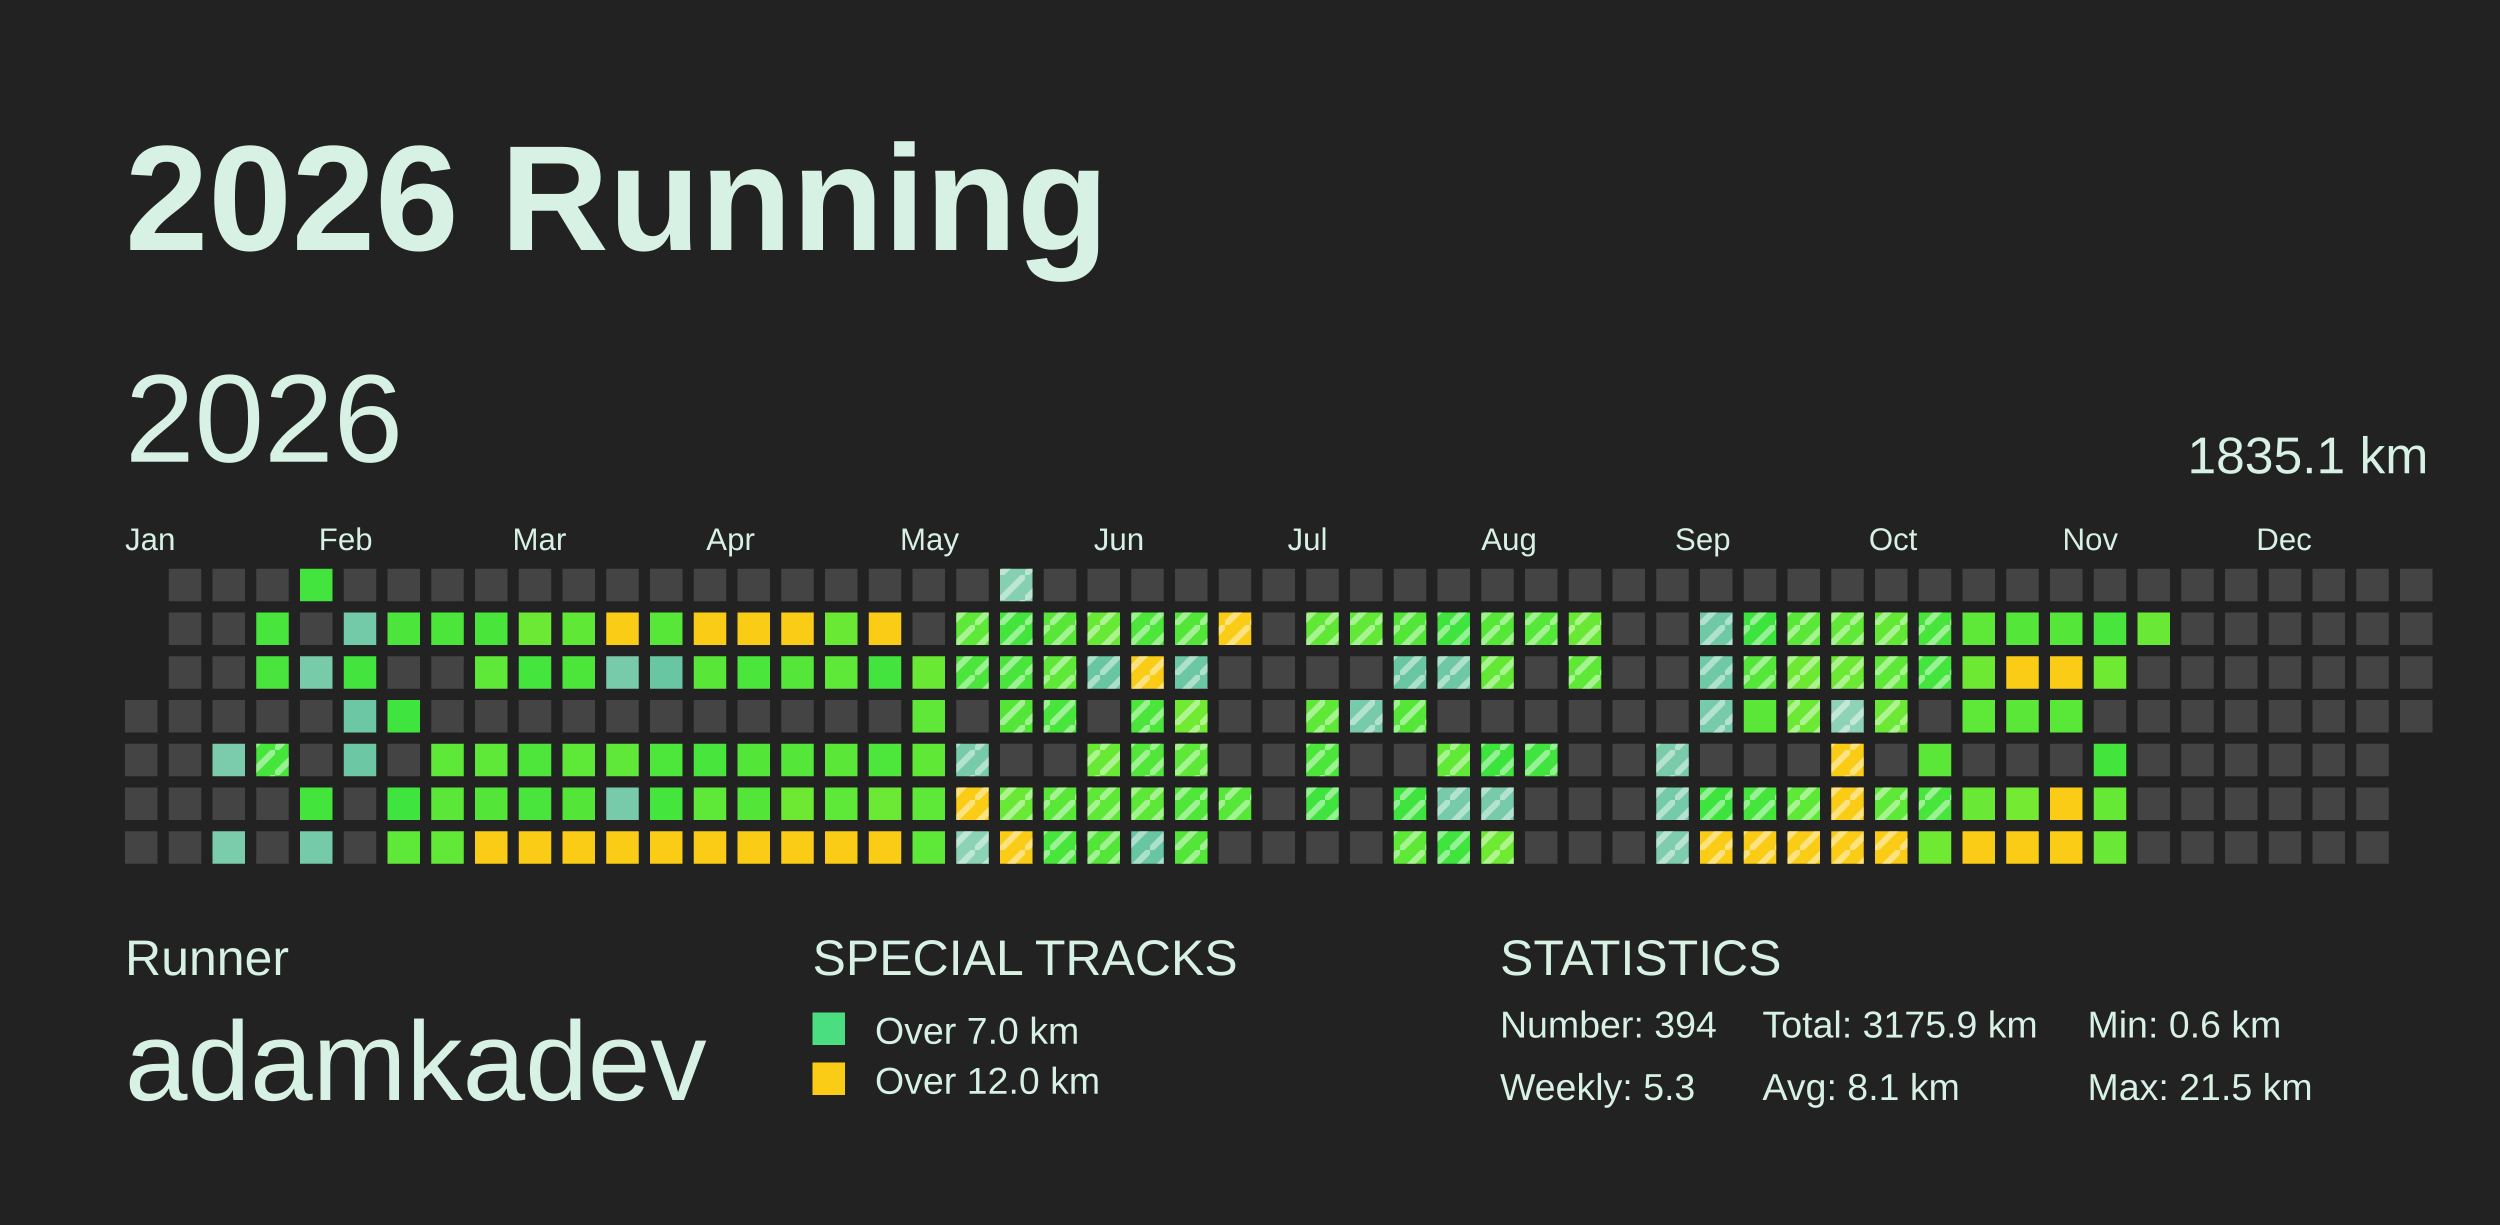
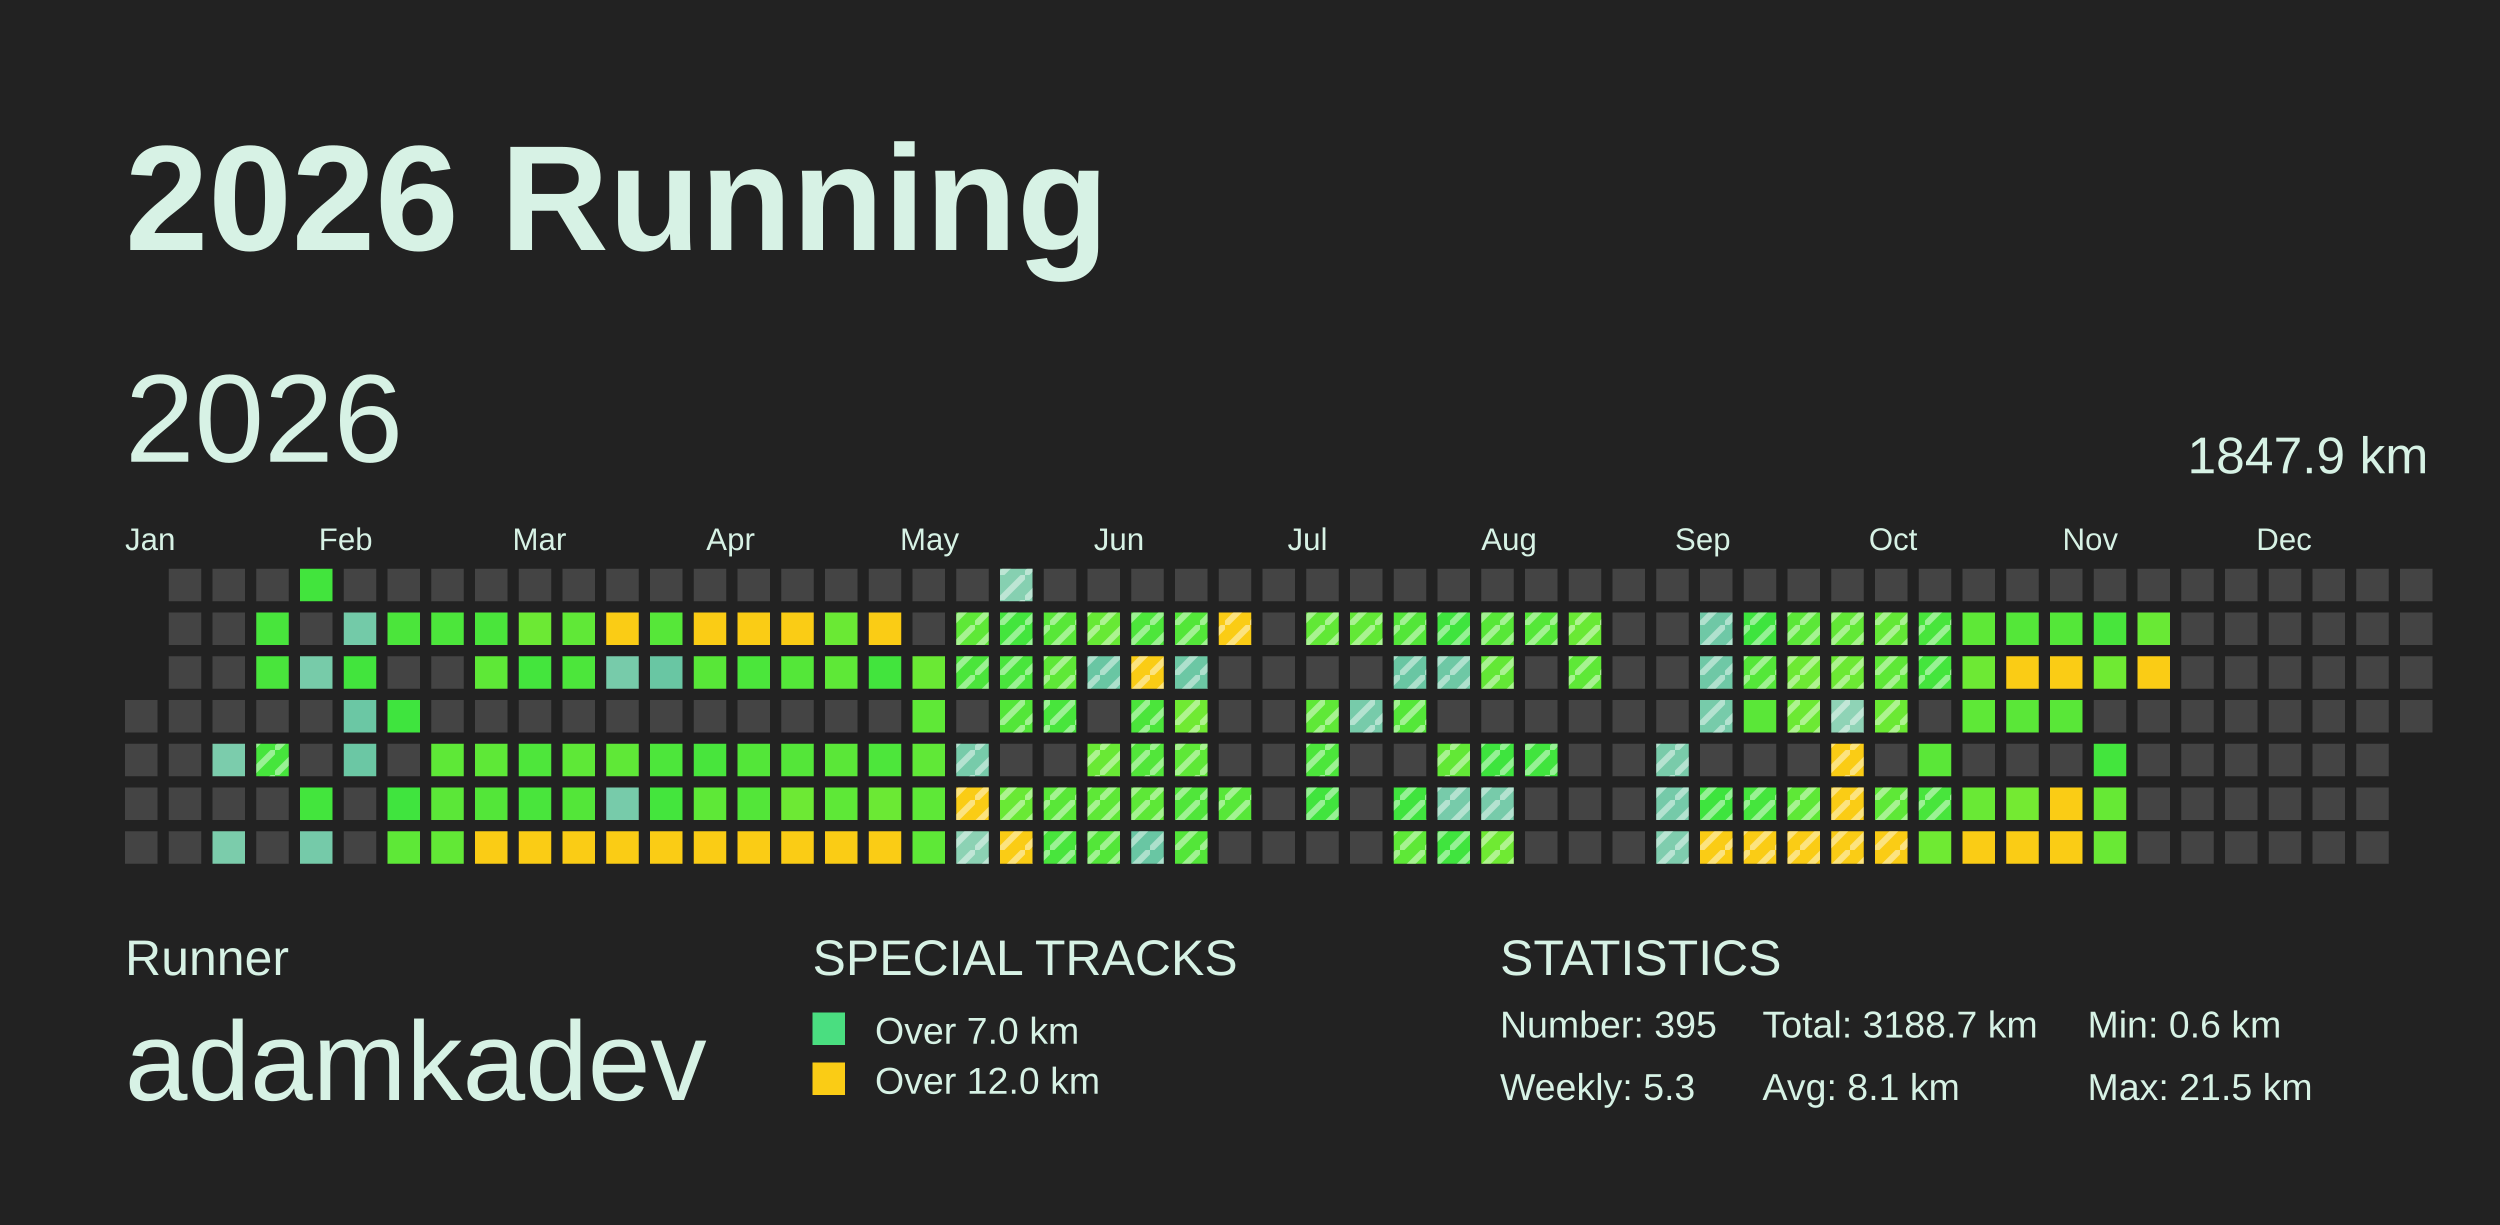
<svg xmlns="http://www.w3.org/2000/svg" baseProfile="full" height="98mm" version="1.1" viewBox="0,0,200,98" width="200mm">
  <defs>
    <pattern height="2" id="indoor-stripe" patternUnits="userSpaceOnUse" width="2">
      <line stroke="white" stroke-opacity="0.45" stroke-width="0.5" x1="0" x2="2" y1="2" y2="0" />
    </pattern>
  </defs>
  <rect fill="#222222" height="98" width="200" x="0" y="0" />
  <text fill="#D7F2E5" style="font-size:12px; font-family:Arial; font-weight:bold;" x="10" y="20">2026 Running</text>
  <text fill="#D7F2E5" style="font-size:4px; font-family:Arial" x="10" y="78">Runner</text>
  <text fill="#D7F2E5" style="font-size:9px; font-family:Arial" x="10" y="88">adamkadev</text>
  <text fill="#D7F2E5" style="font-size:4px; font-family:Arial" x="65" y="78">SPECIAL TRACKS</text>
  <rect fill="#4ADE80" height="2.6" width="2.6" x="65" y="81" />
  <text fill="#D7F2E5" style="font-size:3px; font-family:Arial" x="70" y="83.5">Over 7.0 km</text>
  <rect fill="#FACC15" height="2.6" width="2.6" x="65" y="85" />
  <text fill="#D7F2E5" style="font-size:3px; font-family:Arial" x="70" y="87.5">Over 12.0 km</text>
  <text fill="#D7F2E5" style="font-size:4px; font-family:Arial" x="120" y="78">STATISTICS</text>
-   <text fill="#D7F2E5" style="font-size:3px; font-family:Arial" x="120" y="83">Number: 394</text>
+   <text fill="#D7F2E5" style="font-size:3px; font-family:Arial" x="120" y="83">Number: 395</text>
  <text fill="#D7F2E5" style="font-size:3px; font-family:Arial" x="120" y="88">Weekly: 5.3</text>
-   <text fill="#D7F2E5" style="font-size:3px; font-family:Arial" x="141" y="83">Total: 3175.9 km</text>
+   <text fill="#D7F2E5" style="font-size:3px; font-family:Arial" x="141" y="83">Total: 3188.7 km</text>
  <text fill="#D7F2E5" style="font-size:3px; font-family:Arial" x="141" y="88">Avg: 8.1 km</text>
  <text fill="#D7F2E5" style="font-size:3px; font-family:Arial" x="167" y="83">Min: 0.6 km</text>
  <text fill="#D7F2E5" style="font-size:3px; font-family:Arial" x="167" y="88">Max: 21.5 km</text>
  <text dominant-baseline="hanging" fill="#D7F2E5" style="font-size:10.0px; font-family:Arial;" x="10" y="30">2026</text>
-   <text dominant-baseline="hanging" fill="#D7F2E5" style="font-size:4.125px; font-family:Arial;" x="175" y="35">1835.1 km</text>
+   <text dominant-baseline="hanging" fill="#D7F2E5" style="font-size:4.125px; font-family:Arial;" x="175" y="35">1847.9 km</text>
  <text fill="#D7F2E5" style="font-size:2.5px; font-family:Arial" x="10.0" y="44">Jan</text>
  <text fill="#D7F2E5" style="font-size:2.5px; font-family:Arial" x="25.5" y="44">Feb</text>
  <text fill="#D7F2E5" style="font-size:2.5px; font-family:Arial" x="41.0" y="44">Mar</text>
  <text fill="#D7F2E5" style="font-size:2.5px; font-family:Arial" x="56.5" y="44">Apr</text>
  <text fill="#D7F2E5" style="font-size:2.5px; font-family:Arial" x="72.0" y="44">May</text>
  <text fill="#D7F2E5" style="font-size:2.5px; font-family:Arial" x="87.5" y="44">Jun</text>
  <text fill="#D7F2E5" style="font-size:2.5px; font-family:Arial" x="103.0" y="44">Jul</text>
  <text fill="#D7F2E5" style="font-size:2.5px; font-family:Arial" x="118.5" y="44">Aug</text>
  <text fill="#D7F2E5" style="font-size:2.5px; font-family:Arial" x="134.0" y="44">Sep</text>
  <text fill="#D7F2E5" style="font-size:2.5px; font-family:Arial" x="149.5" y="44">Oct</text>
  <text fill="#D7F2E5" style="font-size:2.5px; font-family:Arial" x="165.0" y="44">Nov</text>
  <text fill="#D7F2E5" style="font-size:2.5px; font-family:Arial" x="180.5" y="44">Dec</text>
  <rect fill="#444444" height="2.6" width="2.6" x="10.0" y="56.0" />
  <rect fill="#444444" height="2.6" width="2.6" x="10.0" y="59.5" />
  <rect fill="#444444" height="2.6" width="2.6" x="10.0" y="63.0" />
  <rect fill="#444444" height="2.6" width="2.6" x="10.0" y="66.5" />
  <rect fill="#444444" height="2.6" width="2.6" x="13.5" y="45.5" />
  <rect fill="#444444" height="2.6" width="2.6" x="13.5" y="49.0" />
  <rect fill="#444444" height="2.6" width="2.6" x="13.5" y="52.5" />
  <rect fill="#444444" height="2.6" width="2.6" x="13.5" y="56.0" />
  <rect fill="#444444" height="2.6" width="2.6" x="13.5" y="59.5" />
  <rect fill="#444444" height="2.6" width="2.6" x="13.5" y="63.0" />
  <rect fill="#444444" height="2.6" width="2.6" x="13.5" y="66.5" />
  <rect fill="#444444" height="2.6" width="2.6" x="17.0" y="45.5" />
  <rect fill="#444444" height="2.6" width="2.6" x="17.0" y="49.0" />
  <rect fill="#444444" height="2.6" width="2.6" x="17.0" y="52.5" />
  <rect fill="#444444" height="2.6" width="2.6" x="17.0" y="56.0" />
  <rect fill="#7bccac" height="2.6" width="2.6" x="17.0" y="59.5" />
  <rect fill="#444444" height="2.6" width="2.6" x="17.0" y="63.0" />
  <rect fill="#7bccab" height="2.6" width="2.6" x="17.0" y="66.5" />
  <rect fill="#444444" height="2.6" width="2.6" x="20.5" y="45.5" />
  <rect fill="#48e53c" height="2.6" width="2.6" x="20.5" y="49.0" />
  <rect fill="#49e53c" height="2.6" width="2.6" x="20.5" y="52.5" />
  <rect fill="#444444" height="2.6" width="2.6" x="20.5" y="56.0" />
  <rect fill="#46e53c" height="2.6" width="2.6" x="20.5" y="59.5" />
  <rect fill="url(#indoor-stripe)" height="2.6" style="pointer-events: none;" width="2.6" x="20.5" y="59.5" />
  <rect fill="#444444" height="2.6" width="2.6" x="20.5" y="63.0" />
  <rect fill="#444444" height="2.6" width="2.6" x="20.5" y="66.5" />
  <rect fill="#42e43d" height="2.6" width="2.6" x="24.0" y="45.5" />
  <rect fill="#444444" height="2.6" width="2.6" x="24.0" y="49.0" />
  <rect fill="#77cba9" height="2.6" width="2.6" x="24.0" y="52.5" />
  <rect fill="#444444" height="2.6" width="2.6" x="24.0" y="56.0" />
  <rect fill="#444444" height="2.6" width="2.6" x="24.0" y="59.5" />
  <rect fill="#43e53d" height="2.6" width="2.6" x="24.0" y="63.0" />
  <rect fill="#75caa9" height="2.6" width="2.6" x="24.0" y="66.5" />
  <rect fill="#444444" height="2.6" width="2.6" x="27.5" y="45.5" />
  <rect fill="#73caa8" height="2.6" width="2.6" x="27.5" y="49.0" />
  <rect fill="#42e43d" height="2.6" width="2.6" x="27.5" y="52.5" />
  <rect fill="#6bc7a4" height="2.6" width="2.6" x="27.5" y="56.0" />
  <rect fill="#6bc7a4" height="2.6" width="2.6" x="27.5" y="59.5" />
  <rect fill="#444444" height="2.6" width="2.6" x="27.5" y="63.0" />
  <rect fill="#444444" height="2.6" width="2.6" x="27.5" y="66.5" />
  <rect fill="#444444" height="2.6" width="2.6" x="31.0" y="45.5" />
  <rect fill="#4be53b" height="2.6" width="2.6" x="31.0" y="49.0" />
  <rect fill="#444444" height="2.6" width="2.6" x="31.0" y="52.5" />
  <rect fill="#3fe43e" height="2.6" width="2.6" x="31.0" y="56.0" />
  <rect fill="#444444" height="2.6" width="2.6" x="31.0" y="59.5" />
  <rect fill="#40e43e" height="2.6" width="2.6" x="31.0" y="63.0" />
  <rect fill="#5ee837" height="2.6" width="2.6" x="31.0" y="66.5" />
  <rect fill="#444444" height="2.6" width="2.6" x="34.5" y="45.5" />
  <rect fill="#4ce63b" height="2.6" width="2.6" x="34.5" y="49.0" />
  <rect fill="#444444" height="2.6" width="2.6" x="34.5" y="52.5" />
  <rect fill="#444444" height="2.6" width="2.6" x="34.5" y="56.0" />
  <rect fill="#5ee837" height="2.6" width="2.6" x="34.5" y="59.5" />
  <rect fill="#5be738" height="2.6" width="2.6" x="34.5" y="63.0" />
  <rect fill="#62e836" height="2.6" width="2.6" x="34.5" y="66.5" />
  <rect fill="#444444" height="2.6" width="2.6" x="38.0" y="45.5" />
  <rect fill="#4ae53b" height="2.6" width="2.6" x="38.0" y="49.0" />
  <rect fill="#5ee837" height="2.6" width="2.6" x="38.0" y="52.5" />
  <rect fill="#444444" height="2.6" width="2.6" x="38.0" y="56.0" />
  <rect fill="#5ee837" height="2.6" width="2.6" x="38.0" y="59.5" />
  <rect fill="#53e639" height="2.6" width="2.6" x="38.0" y="63.0" />
  <rect fill="#FACC15" height="2.6" width="2.6" x="38.0" y="66.5" />
  <rect fill="#444444" height="2.6" width="2.6" x="41.5" y="45.5" />
  <rect fill="#6ce934" height="2.6" width="2.6" x="41.5" y="49.0" />
  <rect fill="#44e53d" height="2.6" width="2.6" x="41.5" y="52.5" />
  <rect fill="#444444" height="2.6" width="2.6" x="41.5" y="56.0" />
  <rect fill="#4ee63b" height="2.6" width="2.6" x="41.5" y="59.5" />
  <rect fill="#49e53c" height="2.6" width="2.6" x="41.5" y="63.0" />
  <rect fill="#FACC15" height="2.6" width="2.6" x="41.5" y="66.5" />
  <rect fill="#444444" height="2.6" width="2.6" x="45.0" y="45.5" />
  <rect fill="#60e837" height="2.6" width="2.6" x="45.0" y="49.0" />
  <rect fill="#4ce63b" height="2.6" width="2.6" x="45.0" y="52.5" />
  <rect fill="#444444" height="2.6" width="2.6" x="45.0" y="56.0" />
  <rect fill="#5ee837" height="2.6" width="2.6" x="45.0" y="59.5" />
  <rect fill="#53e639" height="2.6" width="2.6" x="45.0" y="63.0" />
  <rect fill="#FACC15" height="2.6" width="2.6" x="45.0" y="66.5" />
  <rect fill="#444444" height="2.6" width="2.6" x="48.5" y="45.5" />
  <rect fill="#FACC15" height="2.6" width="2.6" x="48.5" y="49.0" />
  <rect fill="#77cbaa" height="2.6" width="2.6" x="48.5" y="52.5" />
  <rect fill="#444444" height="2.6" width="2.6" x="48.5" y="56.0" />
  <rect fill="#5fe837" height="2.6" width="2.6" x="48.5" y="59.5" />
  <rect fill="#77cbaa" height="2.6" width="2.6" x="48.5" y="63.0" />
  <rect fill="#FACC15" height="2.6" width="2.6" x="48.5" y="66.5" />
  <rect fill="#444444" height="2.6" width="2.6" x="52.0" y="45.5" />
  <rect fill="#56e739" height="2.6" width="2.6" x="52.0" y="49.0" />
  <rect fill="#69c6a3" height="2.6" width="2.6" x="52.0" y="52.5" />
  <rect fill="#444444" height="2.6" width="2.6" x="52.0" y="56.0" />
  <rect fill="#4de63b" height="2.6" width="2.6" x="52.0" y="59.5" />
  <rect fill="#44e53d" height="2.6" width="2.6" x="52.0" y="63.0" />
  <rect fill="#FACC15" height="2.6" width="2.6" x="52.0" y="66.5" />
  <rect fill="#444444" height="2.6" width="2.6" x="55.5" y="45.5" />
  <rect fill="#FACC15" height="2.6" width="2.6" x="55.5" y="49.0" />
  <rect fill="#58e738" height="2.6" width="2.6" x="55.5" y="52.5" />
  <rect fill="#444444" height="2.6" width="2.6" x="55.5" y="56.0" />
  <rect fill="#48e53c" height="2.6" width="2.6" x="55.5" y="59.5" />
  <rect fill="#5ee837" height="2.6" width="2.6" x="55.5" y="63.0" />
  <rect fill="#FACC15" height="2.6" width="2.6" x="55.5" y="66.5" />
  <rect fill="#444444" height="2.6" width="2.6" x="59.0" y="45.5" />
  <rect fill="#FACC15" height="2.6" width="2.6" x="59.0" y="49.0" />
  <rect fill="#4be63b" height="2.6" width="2.6" x="59.0" y="52.5" />
  <rect fill="#444444" height="2.6" width="2.6" x="59.0" y="56.0" />
  <rect fill="#53e639" height="2.6" width="2.6" x="59.0" y="59.5" />
  <rect fill="#53e639" height="2.6" width="2.6" x="59.0" y="63.0" />
  <rect fill="#FACC15" height="2.6" width="2.6" x="59.0" y="66.5" />
  <rect fill="#444444" height="2.6" width="2.6" x="62.5" y="45.5" />
  <rect fill="#FACC15" height="2.6" width="2.6" x="62.5" y="49.0" />
  <rect fill="#54e739" height="2.6" width="2.6" x="62.5" y="52.5" />
  <rect fill="#444444" height="2.6" width="2.6" x="62.5" y="56.0" />
  <rect fill="#54e639" height="2.6" width="2.6" x="62.5" y="59.5" />
  <rect fill="#6de934" height="2.6" width="2.6" x="62.5" y="63.0" />
  <rect fill="#FACC15" height="2.6" width="2.6" x="62.5" y="66.5" />
  <rect fill="#444444" height="2.6" width="2.6" x="66.0" y="45.5" />
  <rect fill="#6ae934" height="2.6" width="2.6" x="66.0" y="49.0" />
  <rect fill="#5ee837" height="2.6" width="2.6" x="66.0" y="52.5" />
  <rect fill="#444444" height="2.6" width="2.6" x="66.0" y="56.0" />
  <rect fill="#5ae738" height="2.6" width="2.6" x="66.0" y="59.5" />
  <rect fill="#5ee837" height="2.6" width="2.6" x="66.0" y="63.0" />
  <rect fill="#FACC15" height="2.6" width="2.6" x="66.0" y="66.5" />
  <rect fill="#444444" height="2.6" width="2.6" x="69.5" y="45.5" />
  <rect fill="#FACC15" height="2.6" width="2.6" x="69.5" y="49.0" />
  <rect fill="#42e43d" height="2.6" width="2.6" x="69.5" y="52.5" />
  <rect fill="#444444" height="2.6" width="2.6" x="69.5" y="56.0" />
  <rect fill="#4de63b" height="2.6" width="2.6" x="69.5" y="59.5" />
  <rect fill="#6be934" height="2.6" width="2.6" x="69.5" y="63.0" />
  <rect fill="#FACC15" height="2.6" width="2.6" x="69.5" y="66.5" />
  <rect fill="#444444" height="2.6" width="2.6" x="73.0" y="45.5" />
  <rect fill="#444444" height="2.6" width="2.6" x="73.0" y="49.0" />
  <rect fill="#6ae934" height="2.6" width="2.6" x="73.0" y="52.5" />
  <rect fill="#5fe837" height="2.6" width="2.6" x="73.0" y="56.0" />
  <rect fill="#60e837" height="2.6" width="2.6" x="73.0" y="59.5" />
  <rect fill="#5ee837" height="2.6" width="2.6" x="73.0" y="63.0" />
  <rect fill="#5ee837" height="2.6" width="2.6" x="73.0" y="66.5" />
  <rect fill="#444444" height="2.6" width="2.6" x="76.5" y="45.5" />
  <rect fill="#5ee837" height="2.6" width="2.6" x="76.5" y="49.0" />
  <rect fill="url(#indoor-stripe)" height="2.6" style="pointer-events: none;" width="2.6" x="76.5" y="49.0" />
  <rect fill="#4be53b" height="2.6" width="2.6" x="76.5" y="52.5" />
  <rect fill="url(#indoor-stripe)" height="2.6" style="pointer-events: none;" width="2.6" x="76.5" y="52.5" />
  <rect fill="#444444" height="2.6" width="2.6" x="76.5" y="56.0" />
  <rect fill="#77cbaa" height="2.6" width="2.6" x="76.5" y="59.5" />
  <rect fill="url(#indoor-stripe)" height="2.6" style="pointer-events: none;" width="2.6" x="76.5" y="59.5" />
  <rect fill="#FACC15" height="2.6" width="2.6" x="76.5" y="63.0" />
  <rect fill="url(#indoor-stripe)" height="2.6" style="pointer-events: none;" width="2.6" x="76.5" y="63.0" />
  <rect fill="#8cd2b4" height="2.6" width="2.6" x="76.5" y="66.5" />
  <rect fill="url(#indoor-stripe)" height="2.6" style="pointer-events: none;" width="2.6" x="76.5" y="66.5" />
  <rect fill="#86d0b1" height="2.6" width="2.6" x="80.0" y="45.5" />
  <rect fill="url(#indoor-stripe)" height="2.6" style="pointer-events: none;" width="2.6" x="80.0" y="45.5" />
  <rect fill="#43e53d" height="2.6" width="2.6" x="80.0" y="49.0" />
  <rect fill="url(#indoor-stripe)" height="2.6" style="pointer-events: none;" width="2.6" x="80.0" y="49.0" />
  <rect fill="#49e53c" height="2.6" width="2.6" x="80.0" y="52.5" />
  <rect fill="url(#indoor-stripe)" height="2.6" style="pointer-events: none;" width="2.6" x="80.0" y="52.5" />
  <rect fill="#53e639" height="2.6" width="2.6" x="80.0" y="56.0" />
  <rect fill="url(#indoor-stripe)" height="2.6" style="pointer-events: none;" width="2.6" x="80.0" y="56.0" />
  <rect fill="#444444" height="2.6" width="2.6" x="80.0" y="59.5" />
  <rect fill="#69e935" height="2.6" width="2.6" x="80.0" y="63.0" />
  <rect fill="url(#indoor-stripe)" height="2.6" style="pointer-events: none;" width="2.6" x="80.0" y="63.0" />
  <rect fill="#FACC15" height="2.6" width="2.6" x="80.0" y="66.5" />
  <rect fill="url(#indoor-stripe)" height="2.6" style="pointer-events: none;" width="2.6" x="80.0" y="66.5" />
  <rect fill="#444444" height="2.6" width="2.6" x="83.5" y="45.5" />
  <rect fill="#58e738" height="2.6" width="2.6" x="83.5" y="49.0" />
  <rect fill="url(#indoor-stripe)" height="2.6" style="pointer-events: none;" width="2.6" x="83.5" y="49.0" />
  <rect fill="#5ee837" height="2.6" width="2.6" x="83.5" y="52.5" />
  <rect fill="url(#indoor-stripe)" height="2.6" style="pointer-events: none;" width="2.6" x="83.5" y="52.5" />
  <rect fill="#48e53c" height="2.6" width="2.6" x="83.5" y="56.0" />
  <rect fill="url(#indoor-stripe)" height="2.6" style="pointer-events: none;" width="2.6" x="83.5" y="56.0" />
  <rect fill="#444444" height="2.6" width="2.6" x="83.5" y="59.5" />
  <rect fill="#59e738" height="2.6" width="2.6" x="83.5" y="63.0" />
  <rect fill="url(#indoor-stripe)" height="2.6" style="pointer-events: none;" width="2.6" x="83.5" y="63.0" />
  <rect fill="#48e53c" height="2.6" width="2.6" x="83.5" y="66.5" />
  <rect fill="url(#indoor-stripe)" height="2.6" style="pointer-events: none;" width="2.6" x="83.5" y="66.5" />
  <rect fill="#444444" height="2.6" width="2.6" x="87.0" y="45.5" />
  <rect fill="#67e935" height="2.6" width="2.6" x="87.0" y="49.0" />
  <rect fill="url(#indoor-stripe)" height="2.6" style="pointer-events: none;" width="2.6" x="87.0" y="49.0" />
  <rect fill="#69c6a3" height="2.6" width="2.6" x="87.0" y="52.5" />
  <rect fill="url(#indoor-stripe)" height="2.6" style="pointer-events: none;" width="2.6" x="87.0" y="52.5" />
  <rect fill="#444444" height="2.6" width="2.6" x="87.0" y="56.0" />
  <rect fill="#69e935" height="2.6" width="2.6" x="87.0" y="59.5" />
  <rect fill="url(#indoor-stripe)" height="2.6" style="pointer-events: none;" width="2.6" x="87.0" y="59.5" />
  <rect fill="#5ee837" height="2.6" width="2.6" x="87.0" y="63.0" />
  <rect fill="url(#indoor-stripe)" height="2.6" style="pointer-events: none;" width="2.6" x="87.0" y="63.0" />
  <rect fill="#53e639" height="2.6" width="2.6" x="87.0" y="66.5" />
  <rect fill="url(#indoor-stripe)" height="2.6" style="pointer-events: none;" width="2.6" x="87.0" y="66.5" />
  <rect fill="#444444" height="2.6" width="2.6" x="90.5" y="45.5" />
  <rect fill="#4de63b" height="2.6" width="2.6" x="90.5" y="49.0" />
  <rect fill="url(#indoor-stripe)" height="2.6" style="pointer-events: none;" width="2.6" x="90.5" y="49.0" />
  <rect fill="#FACC15" height="2.6" width="2.6" x="90.5" y="52.5" />
  <rect fill="url(#indoor-stripe)" height="2.6" style="pointer-events: none;" width="2.6" x="90.5" y="52.5" />
  <rect fill="#4be53b" height="2.6" width="2.6" x="90.5" y="56.0" />
  <rect fill="url(#indoor-stripe)" height="2.6" style="pointer-events: none;" width="2.6" x="90.5" y="56.0" />
  <rect fill="#52e63a" height="2.6" width="2.6" x="90.5" y="59.5" />
  <rect fill="url(#indoor-stripe)" height="2.6" style="pointer-events: none;" width="2.6" x="90.5" y="59.5" />
  <rect fill="#5de837" height="2.6" width="2.6" x="90.5" y="63.0" />
  <rect fill="url(#indoor-stripe)" height="2.6" style="pointer-events: none;" width="2.6" x="90.5" y="63.0" />
  <rect fill="#69c6a3" height="2.6" width="2.6" x="90.5" y="66.5" />
  <rect fill="url(#indoor-stripe)" height="2.6" style="pointer-events: none;" width="2.6" x="90.5" y="66.5" />
  <rect fill="#444444" height="2.6" width="2.6" x="94.0" y="45.5" />
  <rect fill="#53e639" height="2.6" width="2.6" x="94.0" y="49.0" />
  <rect fill="url(#indoor-stripe)" height="2.6" style="pointer-events: none;" width="2.6" x="94.0" y="49.0" />
  <rect fill="#6cc7a4" height="2.6" width="2.6" x="94.0" y="52.5" />
  <rect fill="url(#indoor-stripe)" height="2.6" style="pointer-events: none;" width="2.6" x="94.0" y="52.5" />
  <rect fill="#70ea33" height="2.6" width="2.6" x="94.0" y="56.0" />
  <rect fill="url(#indoor-stripe)" height="2.6" style="pointer-events: none;" width="2.6" x="94.0" y="56.0" />
  <rect fill="#5ee837" height="2.6" width="2.6" x="94.0" y="59.5" />
  <rect fill="url(#indoor-stripe)" height="2.6" style="pointer-events: none;" width="2.6" x="94.0" y="59.5" />
  <rect fill="#50e63a" height="2.6" width="2.6" x="94.0" y="63.0" />
  <rect fill="url(#indoor-stripe)" height="2.6" style="pointer-events: none;" width="2.6" x="94.0" y="63.0" />
  <rect fill="#53e639" height="2.6" width="2.6" x="94.0" y="66.5" />
  <rect fill="url(#indoor-stripe)" height="2.6" style="pointer-events: none;" width="2.6" x="94.0" y="66.5" />
  <rect fill="#444444" height="2.6" width="2.6" x="97.5" y="45.5" />
  <rect fill="#FACC15" height="2.6" width="2.6" x="97.5" y="49.0" />
  <rect fill="url(#indoor-stripe)" height="2.6" style="pointer-events: none;" width="2.6" x="97.5" y="49.0" />
  <rect fill="#444444" height="2.6" width="2.6" x="97.5" y="52.5" />
  <rect fill="#444444" height="2.6" width="2.6" x="97.5" y="56.0" />
  <rect fill="#444444" height="2.6" width="2.6" x="97.5" y="59.5" />
  <rect fill="#57e739" height="2.6" width="2.6" x="97.5" y="63.0" />
  <rect fill="url(#indoor-stripe)" height="2.6" style="pointer-events: none;" width="2.6" x="97.5" y="63.0" />
  <rect fill="#444444" height="2.6" width="2.6" x="97.5" y="66.5" />
  <rect fill="#444444" height="2.6" width="2.6" x="101.0" y="45.5" />
  <rect fill="#444444" height="2.6" width="2.6" x="101.0" y="49.0" />
  <rect fill="#444444" height="2.6" width="2.6" x="101.0" y="52.5" />
  <rect fill="#444444" height="2.6" width="2.6" x="101.0" y="56.0" />
  <rect fill="#444444" height="2.6" width="2.6" x="101.0" y="59.5" />
  <rect fill="#444444" height="2.6" width="2.6" x="101.0" y="63.0" />
  <rect fill="#444444" height="2.6" width="2.6" x="101.0" y="66.5" />
  <rect fill="#444444" height="2.6" width="2.6" x="104.5" y="45.5" />
  <rect fill="#61e836" height="2.6" width="2.6" x="104.5" y="49.0" />
  <rect fill="url(#indoor-stripe)" height="2.6" style="pointer-events: none;" width="2.6" x="104.5" y="49.0" />
  <rect fill="#444444" height="2.6" width="2.6" x="104.5" y="52.5" />
  <rect fill="#5fe837" height="2.6" width="2.6" x="104.5" y="56.0" />
  <rect fill="url(#indoor-stripe)" height="2.6" style="pointer-events: none;" width="2.6" x="104.5" y="56.0" />
  <rect fill="#4ce63b" height="2.6" width="2.6" x="104.5" y="59.5" />
  <rect fill="url(#indoor-stripe)" height="2.6" style="pointer-events: none;" width="2.6" x="104.5" y="59.5" />
  <rect fill="#41e43e" height="2.6" width="2.6" x="104.5" y="63.0" />
  <rect fill="url(#indoor-stripe)" height="2.6" style="pointer-events: none;" width="2.6" x="104.5" y="63.0" />
  <rect fill="#444444" height="2.6" width="2.6" x="104.5" y="66.5" />
  <rect fill="#444444" height="2.6" width="2.6" x="108.0" y="45.5" />
  <rect fill="#62e836" height="2.6" width="2.6" x="108.0" y="49.0" />
  <rect fill="url(#indoor-stripe)" height="2.6" style="pointer-events: none;" width="2.6" x="108.0" y="49.0" />
  <rect fill="#444444" height="2.6" width="2.6" x="108.0" y="52.5" />
  <rect fill="#77cbaa" height="2.6" width="2.6" x="108.0" y="56.0" />
  <rect fill="url(#indoor-stripe)" height="2.6" style="pointer-events: none;" width="2.6" x="108.0" y="56.0" />
  <rect fill="#444444" height="2.6" width="2.6" x="108.0" y="59.5" />
  <rect fill="#444444" height="2.6" width="2.6" x="108.0" y="63.0" />
  <rect fill="#444444" height="2.6" width="2.6" x="108.0" y="66.5" />
  <rect fill="#444444" height="2.6" width="2.6" x="111.5" y="45.5" />
  <rect fill="#53e639" height="2.6" width="2.6" x="111.5" y="49.0" />
  <rect fill="url(#indoor-stripe)" height="2.6" style="pointer-events: none;" width="2.6" x="111.5" y="49.0" />
  <rect fill="#69c6a3" height="2.6" width="2.6" x="111.5" y="52.5" />
  <rect fill="url(#indoor-stripe)" height="2.6" style="pointer-events: none;" width="2.6" x="111.5" y="52.5" />
  <rect fill="#54e739" height="2.6" width="2.6" x="111.5" y="56.0" />
  <rect fill="url(#indoor-stripe)" height="2.6" style="pointer-events: none;" width="2.6" x="111.5" y="56.0" />
  <rect fill="#444444" height="2.6" width="2.6" x="111.5" y="59.5" />
  <rect fill="#40e43e" height="2.6" width="2.6" x="111.5" y="63.0" />
  <rect fill="url(#indoor-stripe)" height="2.6" style="pointer-events: none;" width="2.6" x="111.5" y="63.0" />
  <rect fill="#5ee837" height="2.6" width="2.6" x="111.5" y="66.5" />
  <rect fill="url(#indoor-stripe)" height="2.6" style="pointer-events: none;" width="2.6" x="111.5" y="66.5" />
  <rect fill="#444444" height="2.6" width="2.6" x="115.0" y="45.5" />
  <rect fill="#3fe43e" height="2.6" width="2.6" x="115.0" y="49.0" />
  <rect fill="url(#indoor-stripe)" height="2.6" style="pointer-events: none;" width="2.6" x="115.0" y="49.0" />
  <rect fill="#6ec8a5" height="2.6" width="2.6" x="115.0" y="52.5" />
  <rect fill="url(#indoor-stripe)" height="2.6" style="pointer-events: none;" width="2.6" x="115.0" y="52.5" />
  <rect fill="#444444" height="2.6" width="2.6" x="115.0" y="56.0" />
  <rect fill="#62e836" height="2.6" width="2.6" x="115.0" y="59.5" />
  <rect fill="url(#indoor-stripe)" height="2.6" style="pointer-events: none;" width="2.6" x="115.0" y="59.5" />
  <rect fill="#77cbaa" height="2.6" width="2.6" x="115.0" y="63.0" />
  <rect fill="url(#indoor-stripe)" height="2.6" style="pointer-events: none;" width="2.6" x="115.0" y="63.0" />
  <rect fill="#40e43e" height="2.6" width="2.6" x="115.0" y="66.5" />
  <rect fill="url(#indoor-stripe)" height="2.6" style="pointer-events: none;" width="2.6" x="115.0" y="66.5" />
  <rect fill="#444444" height="2.6" width="2.6" x="118.5" y="45.5" />
  <rect fill="#57e738" height="2.6" width="2.6" x="118.5" y="49.0" />
  <rect fill="url(#indoor-stripe)" height="2.6" style="pointer-events: none;" width="2.6" x="118.5" y="49.0" />
  <rect fill="#63e836" height="2.6" width="2.6" x="118.5" y="52.5" />
  <rect fill="url(#indoor-stripe)" height="2.6" style="pointer-events: none;" width="2.6" x="118.5" y="52.5" />
  <rect fill="#444444" height="2.6" width="2.6" x="118.5" y="56.0" />
  <rect fill="#3ee43e" height="2.6" width="2.6" x="118.5" y="59.5" />
  <rect fill="url(#indoor-stripe)" height="2.6" style="pointer-events: none;" width="2.6" x="118.5" y="59.5" />
  <rect fill="#77cbaa" height="2.6" width="2.6" x="118.5" y="63.0" />
  <rect fill="url(#indoor-stripe)" height="2.6" style="pointer-events: none;" width="2.6" x="118.5" y="63.0" />
  <rect fill="#6fea33" height="2.6" width="2.6" x="118.5" y="66.5" />
  <rect fill="url(#indoor-stripe)" height="2.6" style="pointer-events: none;" width="2.6" x="118.5" y="66.5" />
  <rect fill="#444444" height="2.6" width="2.6" x="122.0" y="45.5" />
  <rect fill="#55e739" height="2.6" width="2.6" x="122.0" y="49.0" />
  <rect fill="url(#indoor-stripe)" height="2.6" style="pointer-events: none;" width="2.6" x="122.0" y="49.0" />
  <rect fill="#444444" height="2.6" width="2.6" x="122.0" y="52.5" />
  <rect fill="#444444" height="2.6" width="2.6" x="122.0" y="56.0" />
  <rect fill="#41e43e" height="2.6" width="2.6" x="122.0" y="59.5" />
  <rect fill="url(#indoor-stripe)" height="2.6" style="pointer-events: none;" width="2.6" x="122.0" y="59.5" />
  <rect fill="#444444" height="2.6" width="2.6" x="122.0" y="63.0" />
  <rect fill="#444444" height="2.6" width="2.6" x="122.0" y="66.5" />
  <rect fill="#444444" height="2.6" width="2.6" x="125.5" y="45.5" />
  <rect fill="#69e935" height="2.6" width="2.6" x="125.5" y="49.0" />
  <rect fill="url(#indoor-stripe)" height="2.6" style="pointer-events: none;" width="2.6" x="125.5" y="49.0" />
  <rect fill="#5ee837" height="2.6" width="2.6" x="125.5" y="52.5" />
  <rect fill="url(#indoor-stripe)" height="2.6" style="pointer-events: none;" width="2.6" x="125.5" y="52.5" />
  <rect fill="#444444" height="2.6" width="2.6" x="125.5" y="56.0" />
  <rect fill="#444444" height="2.6" width="2.6" x="125.5" y="59.5" />
  <rect fill="#444444" height="2.6" width="2.6" x="125.5" y="63.0" />
  <rect fill="#444444" height="2.6" width="2.6" x="125.5" y="66.5" />
  <rect fill="#444444" height="2.6" width="2.6" x="129.0" y="45.5" />
  <rect fill="#444444" height="2.6" width="2.6" x="129.0" y="49.0" />
  <rect fill="#444444" height="2.6" width="2.6" x="129.0" y="52.5" />
  <rect fill="#444444" height="2.6" width="2.6" x="129.0" y="56.0" />
  <rect fill="#444444" height="2.6" width="2.6" x="129.0" y="59.5" />
  <rect fill="#444444" height="2.6" width="2.6" x="129.0" y="63.0" />
  <rect fill="#444444" height="2.6" width="2.6" x="129.0" y="66.5" />
  <rect fill="#444444" height="2.6" width="2.6" x="132.5" y="45.5" />
  <rect fill="#444444" height="2.6" width="2.6" x="132.5" y="49.0" />
  <rect fill="#444444" height="2.6" width="2.6" x="132.5" y="52.5" />
  <rect fill="#444444" height="2.6" width="2.6" x="132.5" y="56.0" />
  <rect fill="#79cbaa" height="2.6" width="2.6" x="132.5" y="59.5" />
  <rect fill="url(#indoor-stripe)" height="2.6" style="pointer-events: none;" width="2.6" x="132.5" y="59.5" />
  <rect fill="#75caa9" height="2.6" width="2.6" x="132.5" y="63.0" />
  <rect fill="url(#indoor-stripe)" height="2.6" style="pointer-events: none;" width="2.6" x="132.5" y="63.0" />
  <rect fill="#7fcdae" height="2.6" width="2.6" x="132.5" y="66.5" />
  <rect fill="url(#indoor-stripe)" height="2.6" style="pointer-events: none;" width="2.6" x="132.5" y="66.5" />
  <rect fill="#444444" height="2.6" width="2.6" x="136.0" y="45.5" />
  <rect fill="#6fc8a6" height="2.6" width="2.6" x="136.0" y="49.0" />
  <rect fill="url(#indoor-stripe)" height="2.6" style="pointer-events: none;" width="2.6" x="136.0" y="49.0" />
  <rect fill="#6fc8a6" height="2.6" width="2.6" x="136.0" y="52.5" />
  <rect fill="url(#indoor-stripe)" height="2.6" style="pointer-events: none;" width="2.6" x="136.0" y="52.5" />
  <rect fill="#77cbaa" height="2.6" width="2.6" x="136.0" y="56.0" />
  <rect fill="url(#indoor-stripe)" height="2.6" style="pointer-events: none;" width="2.6" x="136.0" y="56.0" />
  <rect fill="#444444" height="2.6" width="2.6" x="136.0" y="59.5" />
  <rect fill="#3ee43e" height="2.6" width="2.6" x="136.0" y="63.0" />
  <rect fill="url(#indoor-stripe)" height="2.6" style="pointer-events: none;" width="2.6" x="136.0" y="63.0" />
  <rect fill="#FACC15" height="2.6" width="2.6" x="136.0" y="66.5" />
  <rect fill="url(#indoor-stripe)" height="2.6" style="pointer-events: none;" width="2.6" x="136.0" y="66.5" />
  <rect fill="#444444" height="2.6" width="2.6" x="139.5" y="45.5" />
  <rect fill="#3ee43e" height="2.6" width="2.6" x="139.5" y="49.0" />
  <rect fill="url(#indoor-stripe)" height="2.6" style="pointer-events: none;" width="2.6" x="139.5" y="49.0" />
  <rect fill="#54e739" height="2.6" width="2.6" x="139.5" y="52.5" />
  <rect fill="url(#indoor-stripe)" height="2.6" style="pointer-events: none;" width="2.6" x="139.5" y="52.5" />
  <rect fill="#5ae738" height="2.6" width="2.6" x="139.5" y="56.0" />
  <rect fill="#444444" height="2.6" width="2.6" x="139.5" y="59.5" />
  <rect fill="#45e53d" height="2.6" width="2.6" x="139.5" y="63.0" />
  <rect fill="url(#indoor-stripe)" height="2.6" style="pointer-events: none;" width="2.6" x="139.5" y="63.0" />
  <rect fill="#FACC15" height="2.6" width="2.6" x="139.5" y="66.5" />
  <rect fill="url(#indoor-stripe)" height="2.6" style="pointer-events: none;" width="2.6" x="139.5" y="66.5" />
  <rect fill="#444444" height="2.6" width="2.6" x="143.0" y="45.5" />
  <rect fill="#5be738" height="2.6" width="2.6" x="143.0" y="49.0" />
  <rect fill="url(#indoor-stripe)" height="2.6" style="pointer-events: none;" width="2.6" x="143.0" y="49.0" />
  <rect fill="#6de934" height="2.6" width="2.6" x="143.0" y="52.5" />
  <rect fill="url(#indoor-stripe)" height="2.6" style="pointer-events: none;" width="2.6" x="143.0" y="52.5" />
  <rect fill="#6ce934" height="2.6" width="2.6" x="143.0" y="56.0" />
  <rect fill="url(#indoor-stripe)" height="2.6" style="pointer-events: none;" width="2.6" x="143.0" y="56.0" />
  <rect fill="#444444" height="2.6" width="2.6" x="143.0" y="59.5" />
  <rect fill="#5ee837" height="2.6" width="2.6" x="143.0" y="63.0" />
  <rect fill="url(#indoor-stripe)" height="2.6" style="pointer-events: none;" width="2.6" x="143.0" y="63.0" />
  <rect fill="#FACC15" height="2.6" width="2.6" x="143.0" y="66.5" />
  <rect fill="url(#indoor-stripe)" height="2.6" style="pointer-events: none;" width="2.6" x="143.0" y="66.5" />
  <rect fill="#444444" height="2.6" width="2.6" x="146.5" y="45.5" />
  <rect fill="#62e836" height="2.6" width="2.6" x="146.5" y="49.0" />
  <rect fill="url(#indoor-stripe)" height="2.6" style="pointer-events: none;" width="2.6" x="146.5" y="49.0" />
  <rect fill="#6ce934" height="2.6" width="2.6" x="146.5" y="52.5" />
  <rect fill="url(#indoor-stripe)" height="2.6" style="pointer-events: none;" width="2.6" x="146.5" y="52.5" />
  <rect fill="#8fd3b6" height="2.6" width="2.6" x="146.5" y="56.0" />
  <rect fill="url(#indoor-stripe)" height="2.6" style="pointer-events: none;" width="2.6" x="146.5" y="56.0" />
  <rect fill="#FACC15" height="2.6" width="2.6" x="146.5" y="59.5" />
  <rect fill="url(#indoor-stripe)" height="2.6" style="pointer-events: none;" width="2.6" x="146.5" y="59.5" />
  <rect fill="#FACC15" height="2.6" width="2.6" x="146.5" y="63.0" />
  <rect fill="url(#indoor-stripe)" height="2.6" style="pointer-events: none;" width="2.6" x="146.5" y="63.0" />
  <rect fill="#FACC15" height="2.6" width="2.6" x="146.5" y="66.5" />
  <rect fill="url(#indoor-stripe)" height="2.6" style="pointer-events: none;" width="2.6" x="146.5" y="66.5" />
  <rect fill="#444444" height="2.6" width="2.6" x="150.0" y="45.5" />
  <rect fill="#63e836" height="2.6" width="2.6" x="150.0" y="49.0" />
  <rect fill="url(#indoor-stripe)" height="2.6" style="pointer-events: none;" width="2.6" x="150.0" y="49.0" />
  <rect fill="#5ee837" height="2.6" width="2.6" x="150.0" y="52.5" />
  <rect fill="url(#indoor-stripe)" height="2.6" style="pointer-events: none;" width="2.6" x="150.0" y="52.5" />
  <rect fill="#6be934" height="2.6" width="2.6" x="150.0" y="56.0" />
  <rect fill="url(#indoor-stripe)" height="2.6" style="pointer-events: none;" width="2.6" x="150.0" y="56.0" />
  <rect fill="#444444" height="2.6" width="2.6" x="150.0" y="59.5" />
  <rect fill="#5ee837" height="2.6" width="2.6" x="150.0" y="63.0" />
  <rect fill="url(#indoor-stripe)" height="2.6" style="pointer-events: none;" width="2.6" x="150.0" y="63.0" />
  <rect fill="#FACC15" height="2.6" width="2.6" x="150.0" y="66.5" />
  <rect fill="url(#indoor-stripe)" height="2.6" style="pointer-events: none;" width="2.6" x="150.0" y="66.5" />
  <rect fill="#444444" height="2.6" width="2.6" x="153.5" y="45.5" />
  <rect fill="#48e53c" height="2.6" width="2.6" x="153.5" y="49.0" />
  <rect fill="url(#indoor-stripe)" height="2.6" style="pointer-events: none;" width="2.6" x="153.5" y="49.0" />
  <rect fill="#44e53d" height="2.6" width="2.6" x="153.5" y="52.5" />
  <rect fill="url(#indoor-stripe)" height="2.6" style="pointer-events: none;" width="2.6" x="153.5" y="52.5" />
  <rect fill="#444444" height="2.6" width="2.6" x="153.5" y="56.0" />
  <rect fill="#5ae738" height="2.6" width="2.6" x="153.5" y="59.5" />
  <rect fill="#48e53c" height="2.6" width="2.6" x="153.5" y="63.0" />
  <rect fill="url(#indoor-stripe)" height="2.6" style="pointer-events: none;" width="2.6" x="153.5" y="63.0" />
  <rect fill="#6fea33" height="2.6" width="2.6" x="153.5" y="66.5" />
  <rect fill="#444444" height="2.6" width="2.6" x="157.0" y="45.5" />
  <rect fill="#5ee837" height="2.6" width="2.6" x="157.0" y="49.0" />
  <rect fill="#6de934" height="2.6" width="2.6" x="157.0" y="52.5" />
  <rect fill="#5ee837" height="2.6" width="2.6" x="157.0" y="56.0" />
  <rect fill="#444444" height="2.6" width="2.6" x="157.0" y="59.5" />
  <rect fill="#69e935" height="2.6" width="2.6" x="157.0" y="63.0" />
  <rect fill="#FACC15" height="2.6" width="2.6" x="157.0" y="66.5" />
  <rect fill="#444444" height="2.6" width="2.6" x="160.5" y="45.5" />
  <rect fill="#54e739" height="2.6" width="2.6" x="160.5" y="49.0" />
  <rect fill="#FACC15" height="2.6" width="2.6" x="160.5" y="52.5" />
  <rect fill="#5ae738" height="2.6" width="2.6" x="160.5" y="56.0" />
  <rect fill="#444444" height="2.6" width="2.6" x="160.5" y="59.5" />
  <rect fill="#74ea32" height="2.6" width="2.6" x="160.5" y="63.0" />
  <rect fill="#FACC15" height="2.6" width="2.6" x="160.5" y="66.5" />
  <rect fill="#444444" height="2.6" width="2.6" x="164.0" y="45.5" />
  <rect fill="#54e739" height="2.6" width="2.6" x="164.0" y="49.0" />
  <rect fill="#FACC15" height="2.6" width="2.6" x="164.0" y="52.5" />
  <rect fill="#59e738" height="2.6" width="2.6" x="164.0" y="56.0" />
  <rect fill="#444444" height="2.6" width="2.6" x="164.0" y="59.5" />
  <rect fill="#FACC15" height="2.6" width="2.6" x="164.0" y="63.0" />
  <rect fill="#FACC15" height="2.6" width="2.6" x="164.0" y="66.5" />
  <rect fill="#444444" height="2.6" width="2.6" x="167.5" y="45.5" />
  <rect fill="#48e53c" height="2.6" width="2.6" x="167.5" y="49.0" />
  <rect fill="#6fea33" height="2.6" width="2.6" x="167.5" y="52.5" />
  <rect fill="#444444" height="2.6" width="2.6" x="167.5" y="56.0" />
  <rect fill="#43e53d" height="2.6" width="2.6" x="167.5" y="59.5" />
  <rect fill="#66e935" height="2.6" width="2.6" x="167.5" y="63.0" />
  <rect fill="#69e935" height="2.6" width="2.6" x="167.5" y="66.5" />
  <rect fill="#444444" height="2.6" width="2.6" x="171.0" y="45.5" />
  <rect fill="#69e935" height="2.6" width="2.6" x="171.0" y="49.0" />
-   <rect fill="#444444" height="2.6" width="2.6" x="171.0" y="52.5" />
+   <rect fill="#FACC15" height="2.6" width="2.6" x="171.0" y="52.5" />
  <rect fill="#444444" height="2.6" width="2.6" x="171.0" y="56.0" />
  <rect fill="#444444" height="2.6" width="2.6" x="171.0" y="59.5" />
  <rect fill="#444444" height="2.6" width="2.6" x="171.0" y="63.0" />
  <rect fill="#444444" height="2.6" width="2.6" x="171.0" y="66.5" />
  <rect fill="#444444" height="2.6" width="2.6" x="174.5" y="45.5" />
  <rect fill="#444444" height="2.6" width="2.6" x="174.5" y="49.0" />
  <rect fill="#444444" height="2.6" width="2.6" x="174.5" y="52.5" />
  <rect fill="#444444" height="2.6" width="2.6" x="174.5" y="56.0" />
  <rect fill="#444444" height="2.6" width="2.6" x="174.5" y="59.5" />
  <rect fill="#444444" height="2.6" width="2.6" x="174.5" y="63.0" />
  <rect fill="#444444" height="2.6" width="2.6" x="174.5" y="66.5" />
  <rect fill="#444444" height="2.6" width="2.6" x="178.0" y="45.5" />
  <rect fill="#444444" height="2.6" width="2.6" x="178.0" y="49.0" />
  <rect fill="#444444" height="2.6" width="2.6" x="178.0" y="52.5" />
  <rect fill="#444444" height="2.6" width="2.6" x="178.0" y="56.0" />
  <rect fill="#444444" height="2.6" width="2.6" x="178.0" y="59.5" />
  <rect fill="#444444" height="2.6" width="2.6" x="178.0" y="63.0" />
  <rect fill="#444444" height="2.6" width="2.6" x="178.0" y="66.5" />
  <rect fill="#444444" height="2.6" width="2.6" x="181.5" y="45.5" />
  <rect fill="#444444" height="2.6" width="2.6" x="181.5" y="49.0" />
  <rect fill="#444444" height="2.6" width="2.6" x="181.5" y="52.5" />
  <rect fill="#444444" height="2.6" width="2.6" x="181.5" y="56.0" />
  <rect fill="#444444" height="2.6" width="2.6" x="181.5" y="59.5" />
  <rect fill="#444444" height="2.6" width="2.6" x="181.5" y="63.0" />
  <rect fill="#444444" height="2.6" width="2.6" x="181.5" y="66.5" />
  <rect fill="#444444" height="2.6" width="2.6" x="185.0" y="45.5" />
  <rect fill="#444444" height="2.6" width="2.6" x="185.0" y="49.0" />
  <rect fill="#444444" height="2.6" width="2.6" x="185.0" y="52.5" />
  <rect fill="#444444" height="2.6" width="2.6" x="185.0" y="56.0" />
  <rect fill="#444444" height="2.6" width="2.6" x="185.0" y="59.5" />
  <rect fill="#444444" height="2.6" width="2.6" x="185.0" y="63.0" />
  <rect fill="#444444" height="2.6" width="2.6" x="185.0" y="66.5" />
  <rect fill="#444444" height="2.6" width="2.6" x="188.5" y="45.5" />
  <rect fill="#444444" height="2.6" width="2.6" x="188.5" y="49.0" />
  <rect fill="#444444" height="2.6" width="2.6" x="188.5" y="52.5" />
  <rect fill="#444444" height="2.6" width="2.6" x="188.5" y="56.0" />
  <rect fill="#444444" height="2.6" width="2.6" x="188.5" y="59.5" />
  <rect fill="#444444" height="2.6" width="2.6" x="188.5" y="63.0" />
  <rect fill="#444444" height="2.6" width="2.6" x="188.5" y="66.5" />
  <rect fill="#444444" height="2.6" width="2.6" x="192.0" y="45.5" />
  <rect fill="#444444" height="2.6" width="2.6" x="192.0" y="49.0" />
  <rect fill="#444444" height="2.6" width="2.6" x="192.0" y="52.5" />
  <rect fill="#444444" height="2.6" width="2.6" x="192.0" y="56.0" />
</svg>
